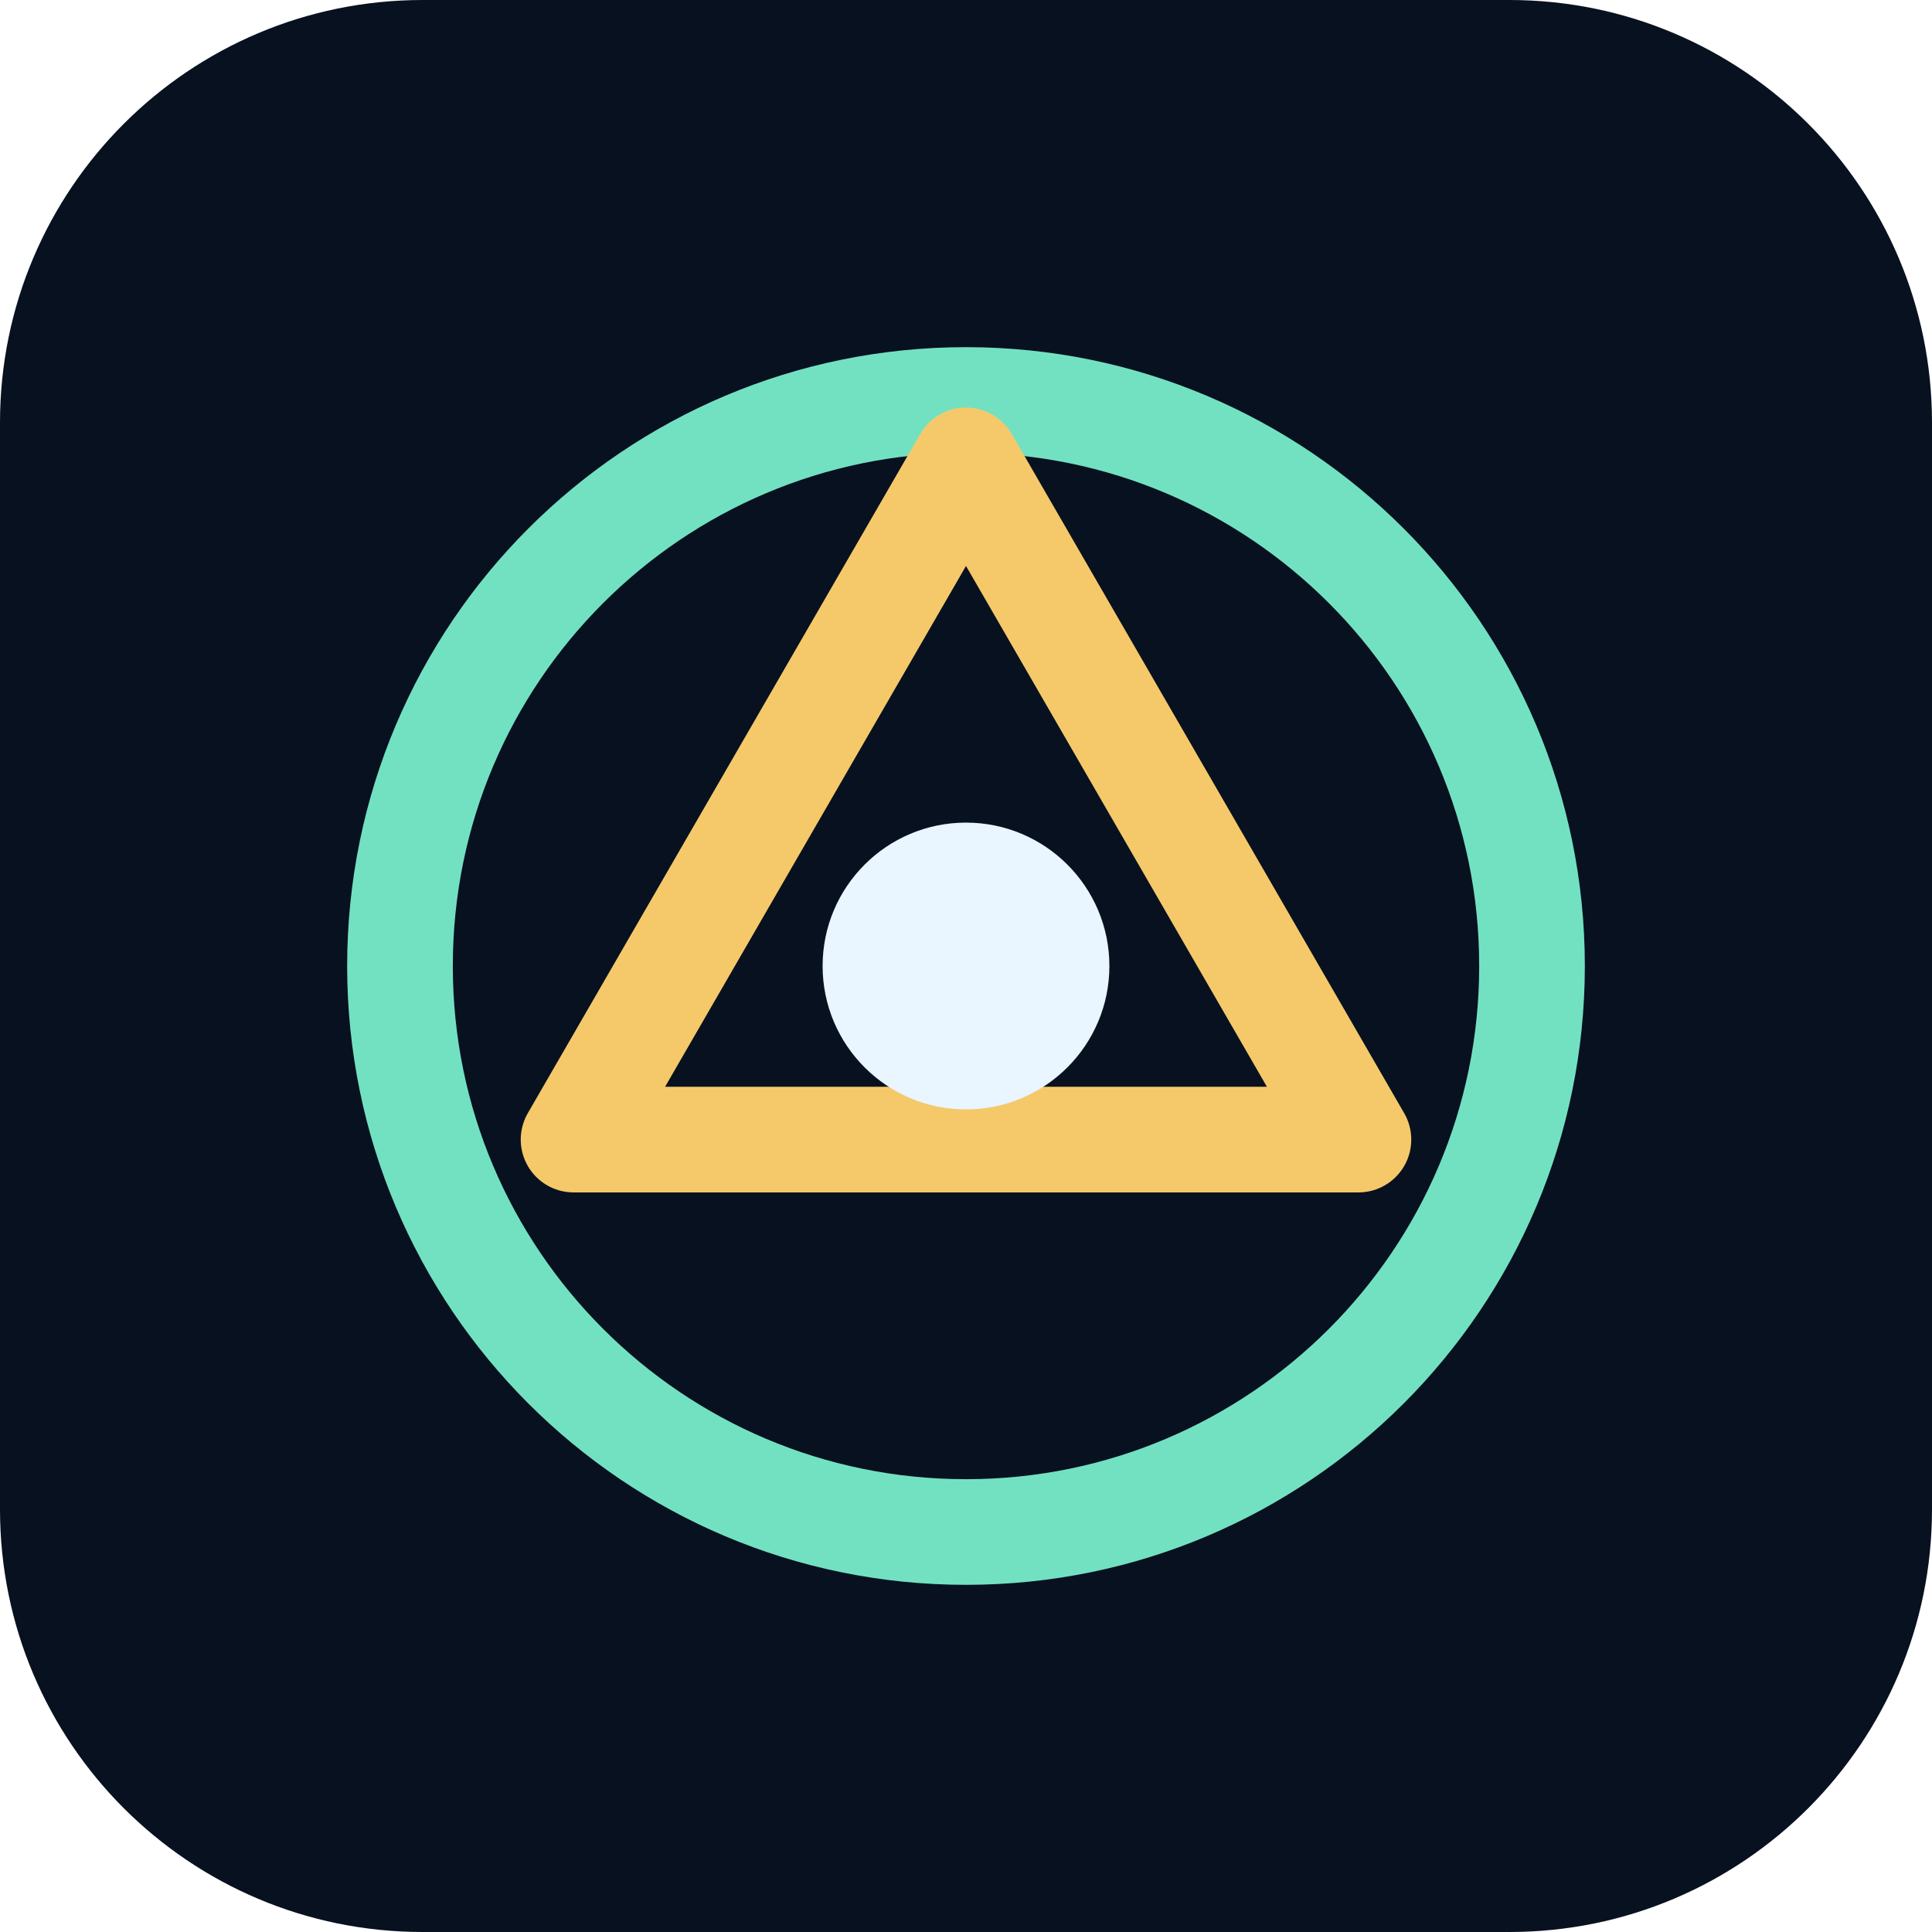
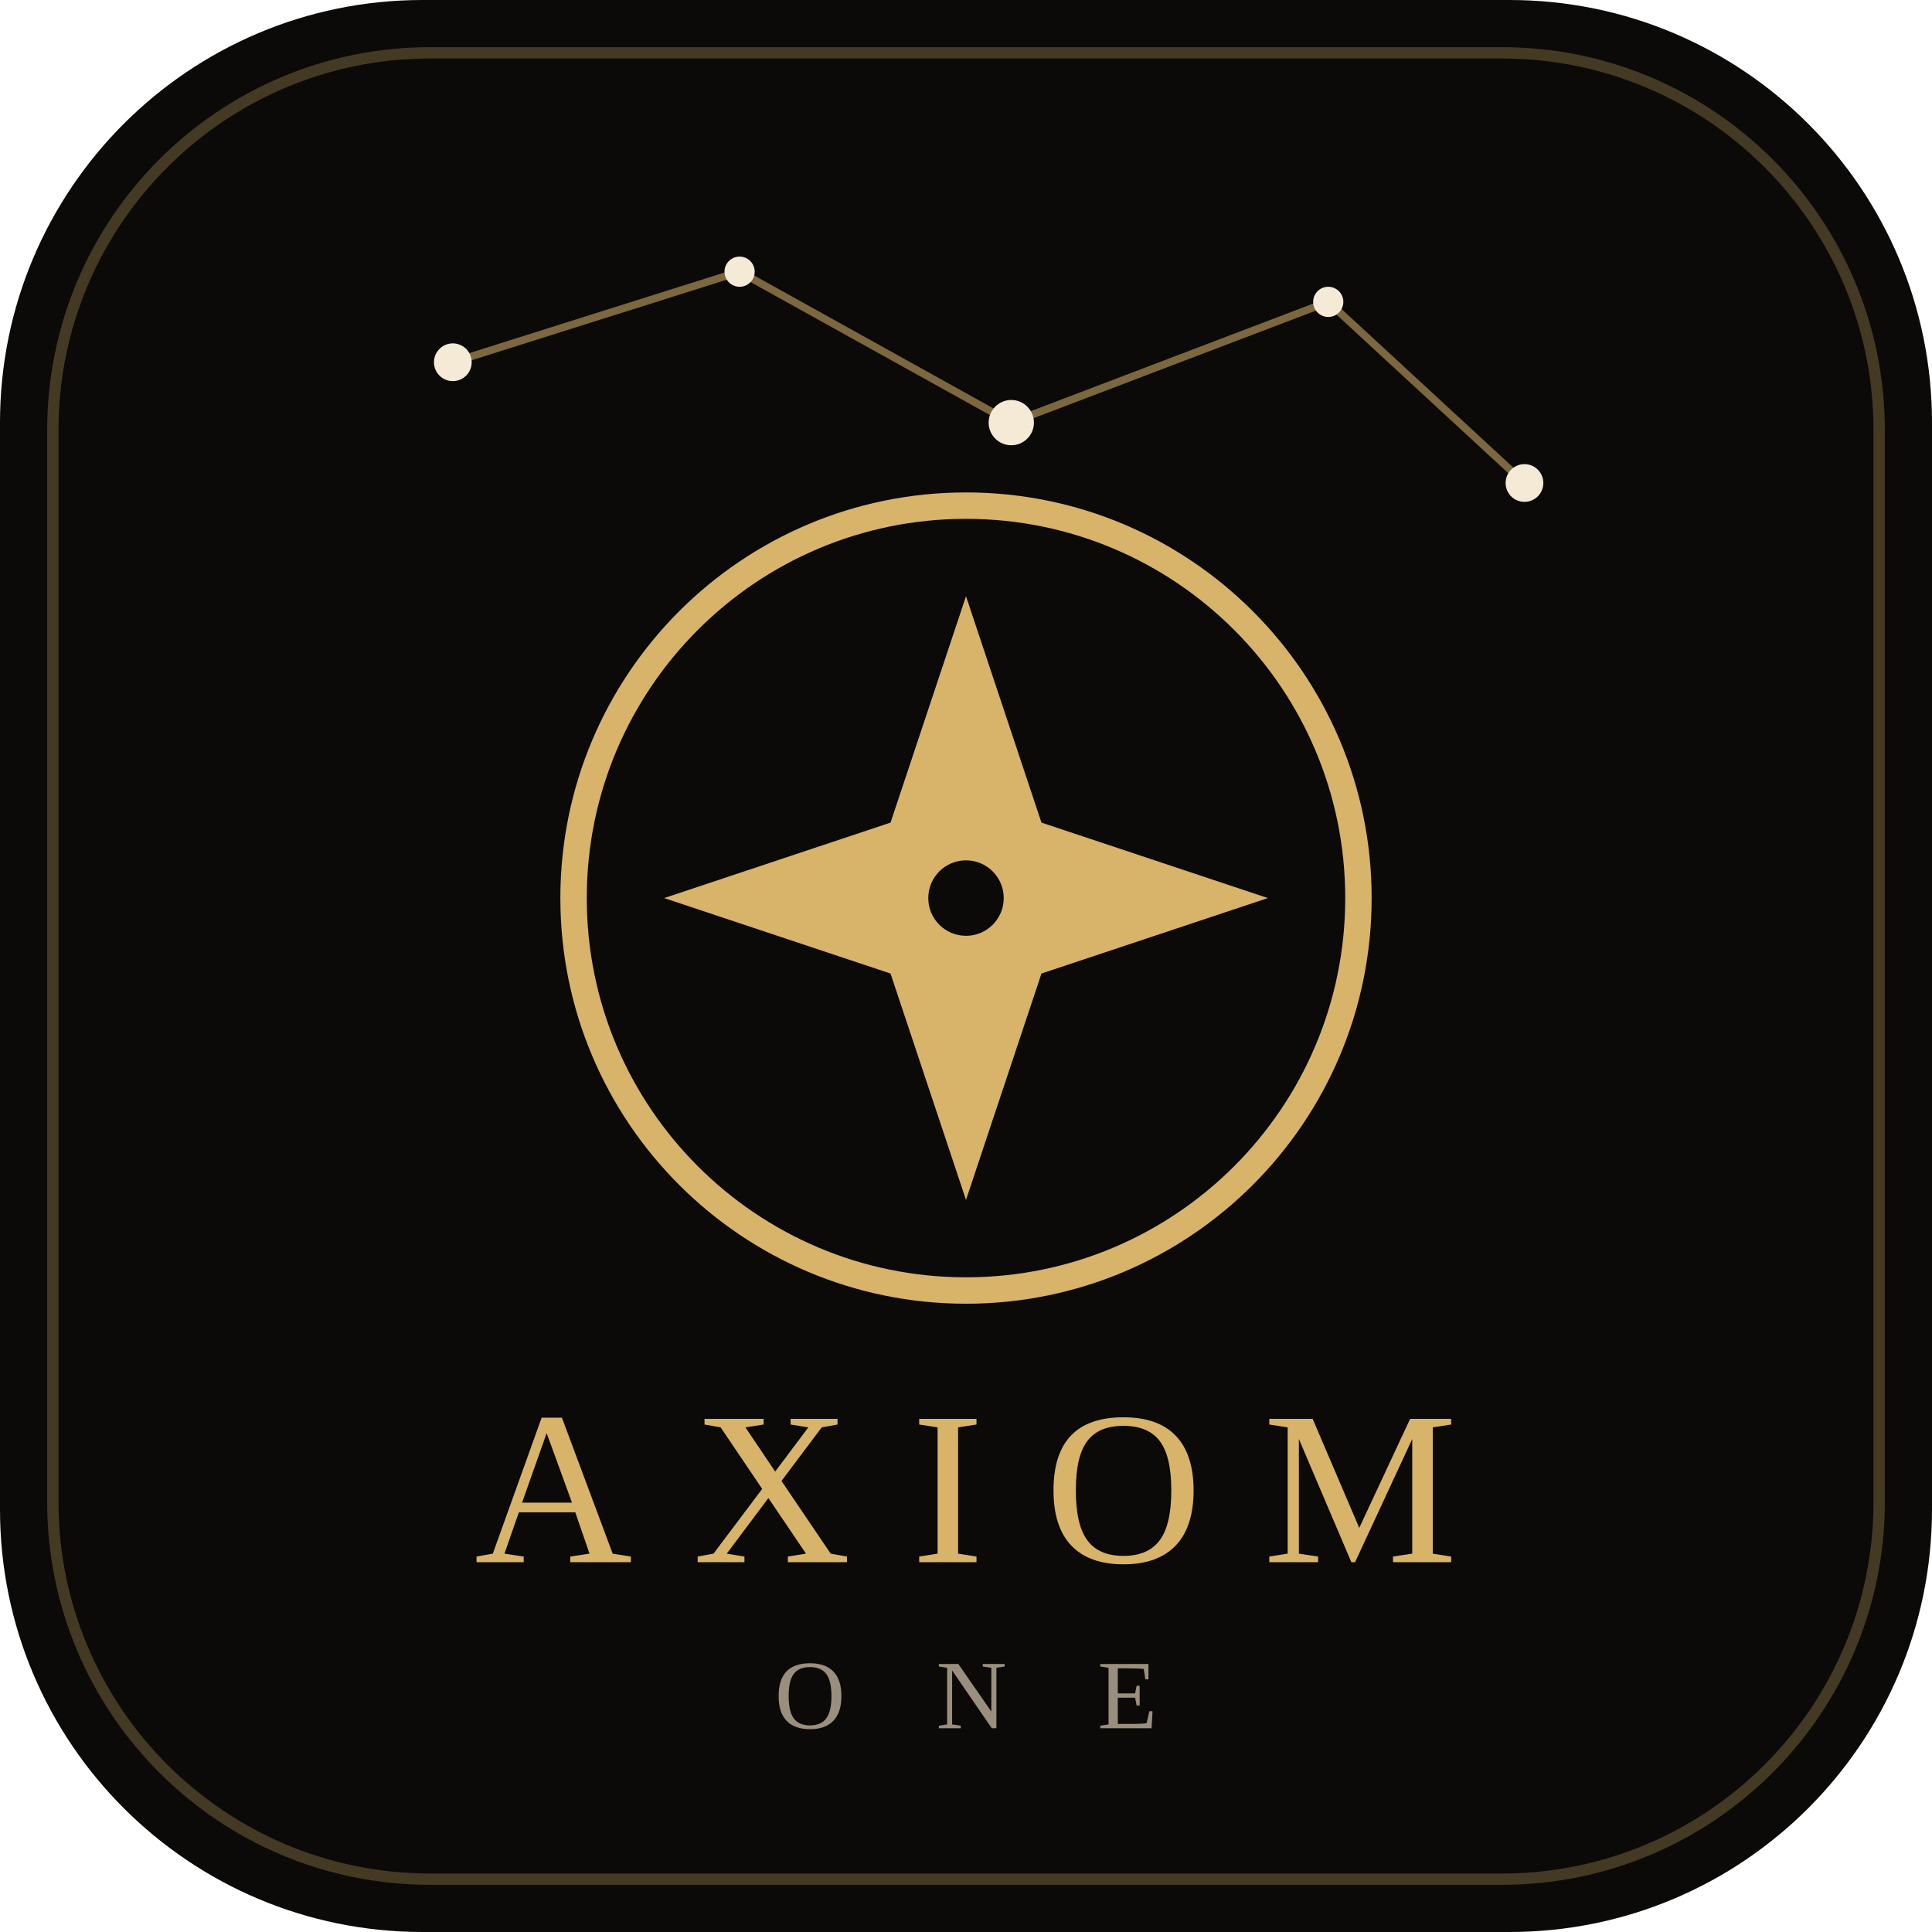
<svg xmlns="http://www.w3.org/2000/svg" viewBox="0 0 512 512" role="img" aria-labelledby="title description">
-   <rect width="512" height="512" rx="112" fill="#08111f" />
-   <circle cx="256" cy="256" r="150" fill="none" stroke="#72e1c2" stroke-width="28" />
-   <path d="M152 302 256 122l104 180H152Z" fill="none" stroke="#f5c96a" stroke-linejoin="round" stroke-width="28" />
-   <circle cx="256" cy="256" r="38" fill="#e9f5ff" />
+   <rect width="512" height="512" rx="112" fill="#0b0a08" />
+   <rect x="14" y="14" width="484" height="484" rx="100" fill="none" stroke="#d8b36a" stroke-opacity="0.28" stroke-width="3" />
+   <g stroke="#d8b36a" stroke-opacity="0.55" stroke-width="2">
+     <line x1="120" y1="96" x2="196" y2="72" />
+     <line x1="196" y1="72" x2="268" y2="112" />
+     <line x1="268" y1="112" x2="352" y2="80" />
+     <line x1="352" y1="80" x2="404" y2="128" />
+   </g>
+   <g fill="#f5ead6">
+     <circle cx="120" cy="96" r="5" />
+     <circle cx="196" cy="72" r="4" />
+     <circle cx="268" cy="112" r="6" />
+     <circle cx="352" cy="80" r="4" />
+     <circle cx="404" cy="128" r="5" />
+   </g>
+   <circle cx="256" cy="238" r="104" fill="none" stroke="#d8b36a" stroke-width="7" />
+   <path d="M256 158 L276 218 L336 238 L276 258 L256 318 L236 258 L176 238 L236 218 Z" fill="#d8b36a" />
+   <circle cx="256" cy="238" r="10" fill="#0b0a08" />
+   <text x="256" y="414" text-anchor="middle" font-family="Georgia, 'Times New Roman', serif" font-size="58" letter-spacing="16" fill="#d8b36a">AXIOM</text>
+   <text x="256" y="458" text-anchor="middle" font-family="Georgia, 'Times New Roman', serif" font-size="26" letter-spacing="24" fill="#9a8f7c">ONE</text>
</svg>
